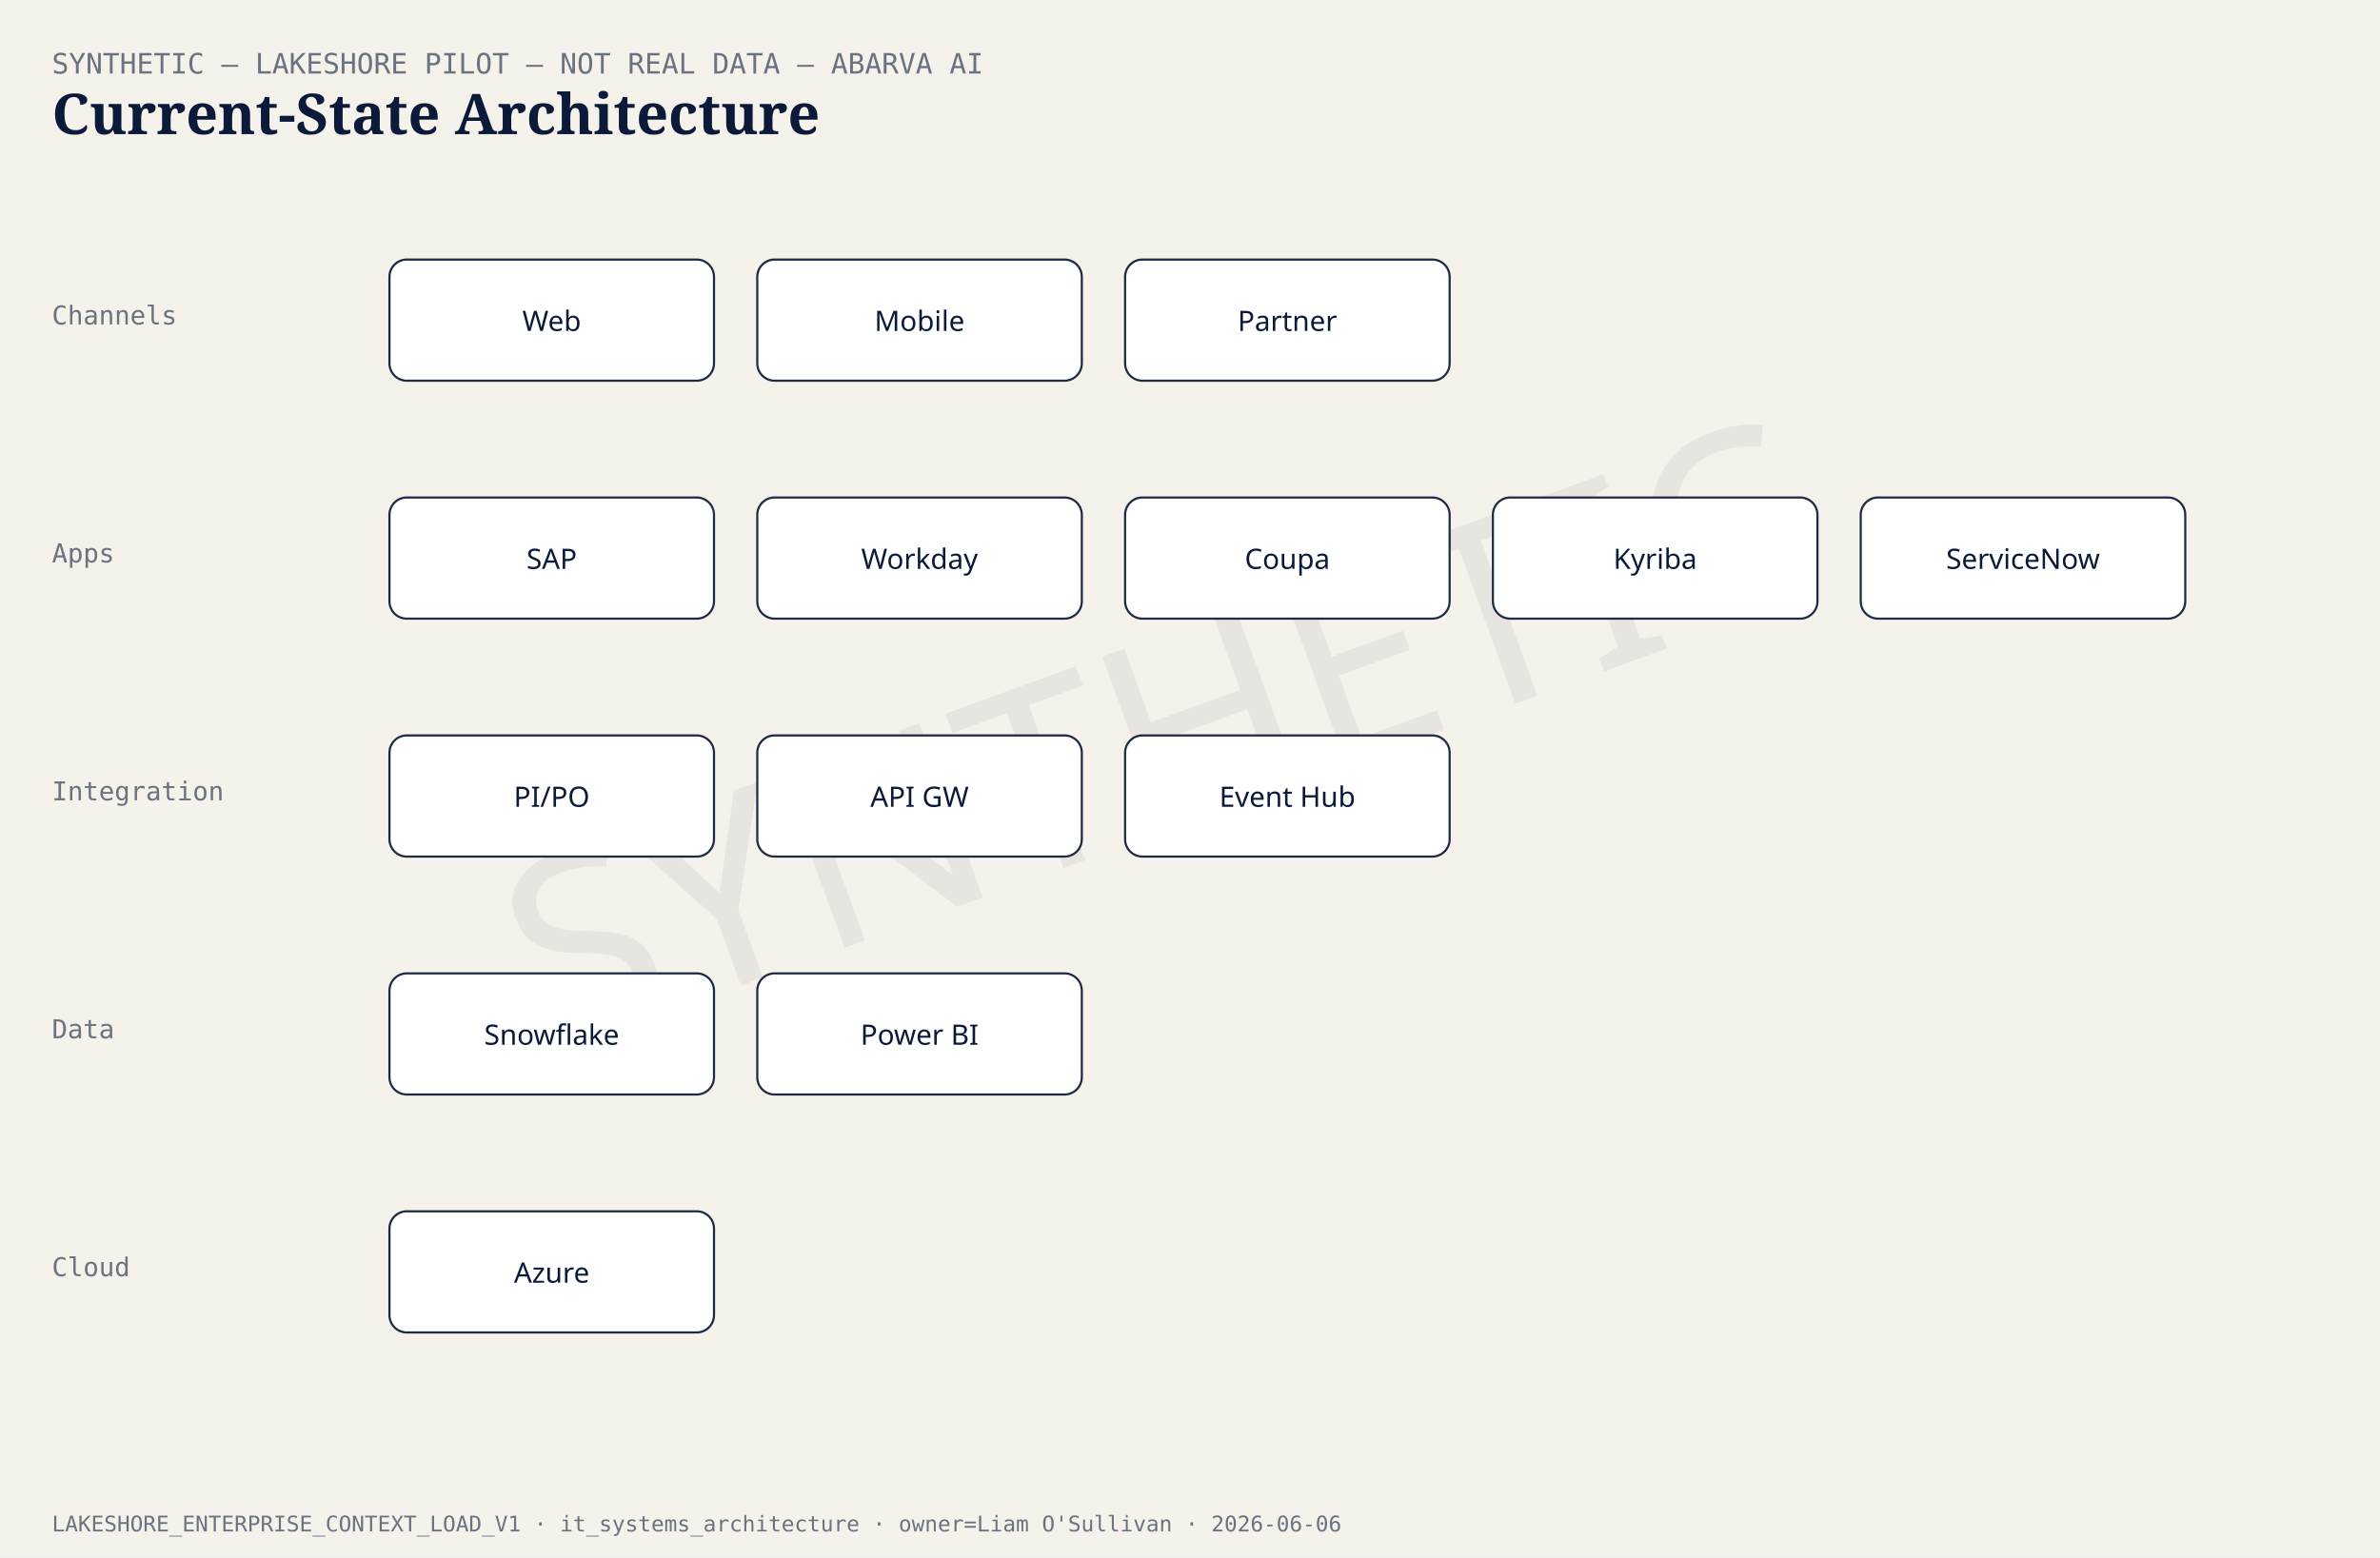
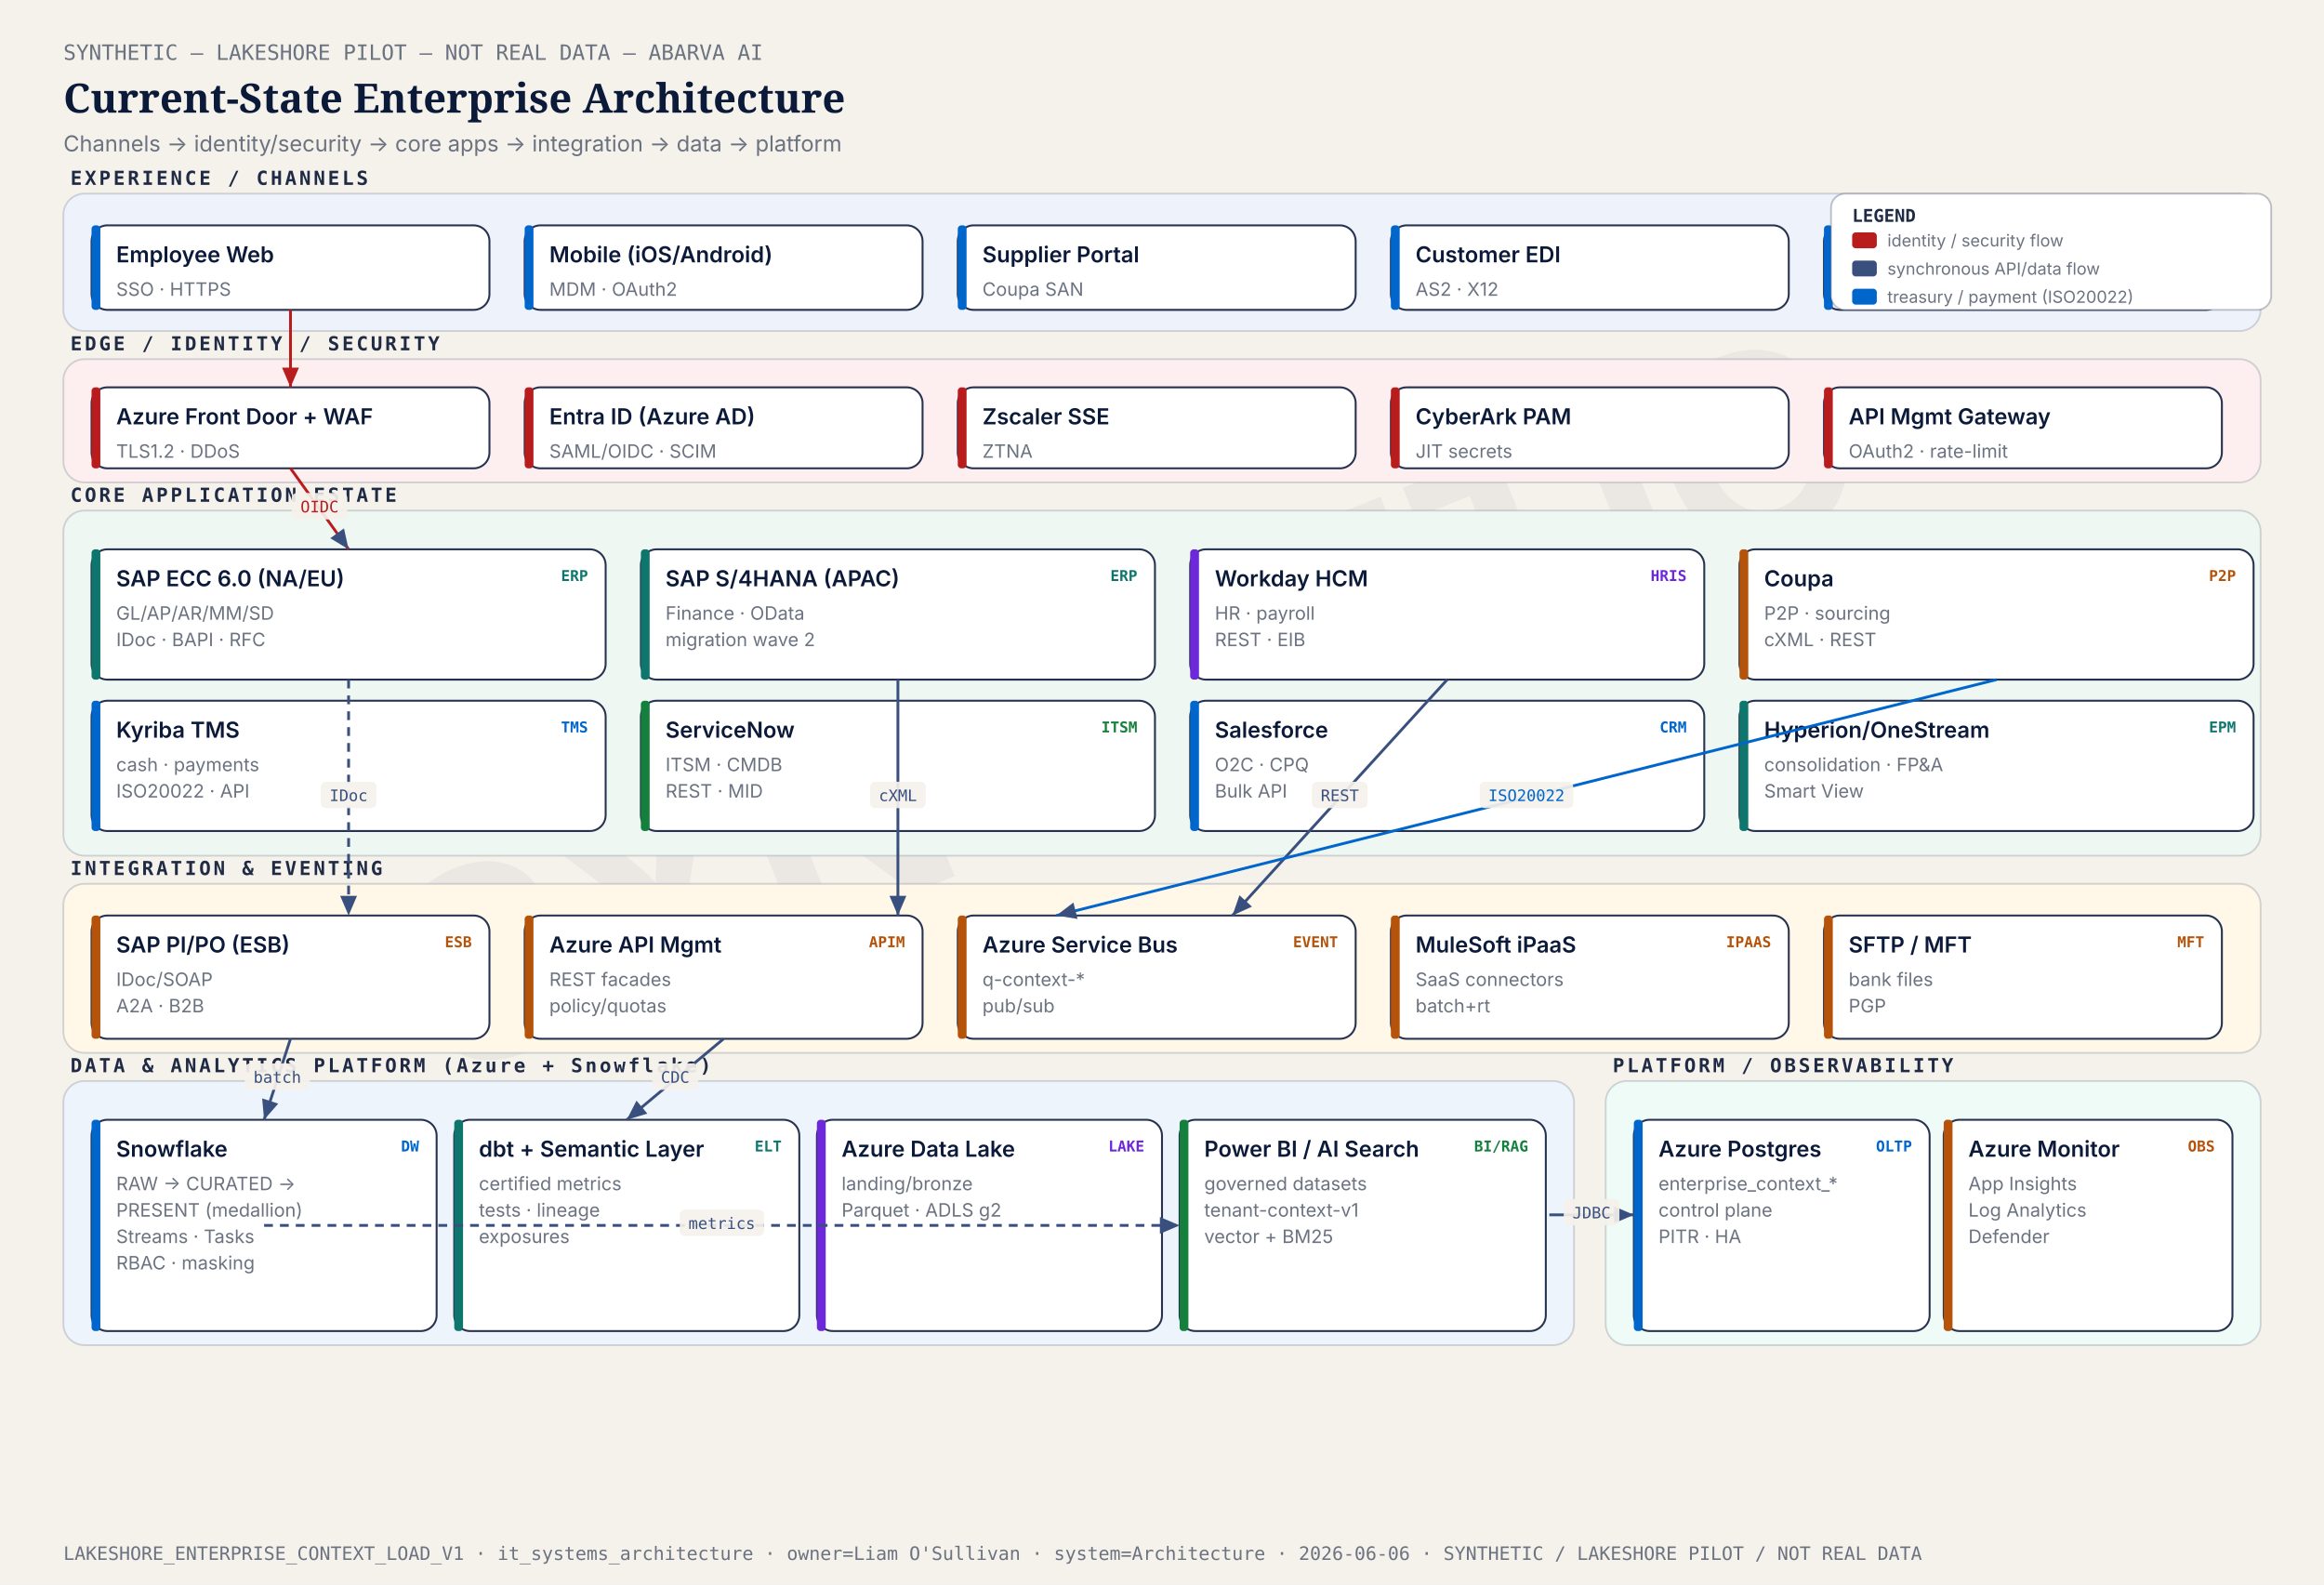
- <svg xmlns="http://www.w3.org/2000/svg" width="1100" height="720" viewBox="0 0 1100 720">
-   <rect width="1100" height="720" fill="#f5f1eb" />
-   <text x="24" y="34" font-family="monospace" font-size="13" fill="#6b7280">SYNTHETIC — LAKESHORE PILOT — NOT REAL DATA — ABARVA AI</text>
-   <text x="24" y="62" font-family="serif" font-size="26" fill="#0c1a3a" font-weight="700">Current-State Architecture</text>
-   <text x="550" y="380" font-family="sans-serif" font-size="120" fill="#0c1a3a" opacity="0.06" text-anchor="middle" transform="rotate(-20 550 380)">SYNTHETIC</text>
-   <text x="24" y="150" font-family="monospace" font-size="12" fill="#6b7280">Channels</text>
-   <rect x="180" y="120" width="150" height="56" rx="8" fill="#fff" stroke="#1F2A44" />
-   <text x="255" y="153" font-family="sans-serif" font-size="13" fill="#0c1a3a" text-anchor="middle">Web</text>
-   <rect x="350" y="120" width="150" height="56" rx="8" fill="#fff" stroke="#1F2A44" />
-   <text x="425" y="153" font-family="sans-serif" font-size="13" fill="#0c1a3a" text-anchor="middle">Mobile</text>
-   <rect x="520" y="120" width="150" height="56" rx="8" fill="#fff" stroke="#1F2A44" />
-   <text x="595" y="153" font-family="sans-serif" font-size="13" fill="#0c1a3a" text-anchor="middle">Partner</text>
-   <text x="24" y="260" font-family="monospace" font-size="12" fill="#6b7280">Apps</text>
-   <rect x="180" y="230" width="150" height="56" rx="8" fill="#fff" stroke="#1F2A44" />
-   <text x="255" y="263" font-family="sans-serif" font-size="13" fill="#0c1a3a" text-anchor="middle">SAP</text>
-   <rect x="350" y="230" width="150" height="56" rx="8" fill="#fff" stroke="#1F2A44" />
-   <text x="425" y="263" font-family="sans-serif" font-size="13" fill="#0c1a3a" text-anchor="middle">Workday</text>
-   <rect x="520" y="230" width="150" height="56" rx="8" fill="#fff" stroke="#1F2A44" />
-   <text x="595" y="263" font-family="sans-serif" font-size="13" fill="#0c1a3a" text-anchor="middle">Coupa</text>
-   <rect x="690" y="230" width="150" height="56" rx="8" fill="#fff" stroke="#1F2A44" />
-   <text x="765" y="263" font-family="sans-serif" font-size="13" fill="#0c1a3a" text-anchor="middle">Kyriba</text>
-   <rect x="860" y="230" width="150" height="56" rx="8" fill="#fff" stroke="#1F2A44" />
-   <text x="935" y="263" font-family="sans-serif" font-size="13" fill="#0c1a3a" text-anchor="middle">ServiceNow</text>
-   <text x="24" y="370" font-family="monospace" font-size="12" fill="#6b7280">Integration</text>
-   <rect x="180" y="340" width="150" height="56" rx="8" fill="#fff" stroke="#1F2A44" />
-   <text x="255" y="373" font-family="sans-serif" font-size="13" fill="#0c1a3a" text-anchor="middle">PI/PO</text>
-   <rect x="350" y="340" width="150" height="56" rx="8" fill="#fff" stroke="#1F2A44" />
-   <text x="425" y="373" font-family="sans-serif" font-size="13" fill="#0c1a3a" text-anchor="middle">API GW</text>
-   <rect x="520" y="340" width="150" height="56" rx="8" fill="#fff" stroke="#1F2A44" />
-   <text x="595" y="373" font-family="sans-serif" font-size="13" fill="#0c1a3a" text-anchor="middle">Event Hub</text>
-   <text x="24" y="480" font-family="monospace" font-size="12" fill="#6b7280">Data</text>
-   <rect x="180" y="450" width="150" height="56" rx="8" fill="#fff" stroke="#1F2A44" />
-   <text x="255" y="483" font-family="sans-serif" font-size="13" fill="#0c1a3a" text-anchor="middle">Snowflake</text>
-   <rect x="350" y="450" width="150" height="56" rx="8" fill="#fff" stroke="#1F2A44" />
-   <text x="425" y="483" font-family="sans-serif" font-size="13" fill="#0c1a3a" text-anchor="middle">Power BI</text>
-   <text x="24" y="590" font-family="monospace" font-size="12" fill="#6b7280">Cloud</text>
-   <rect x="180" y="560" width="150" height="56" rx="8" fill="#fff" stroke="#1F2A44" />
-   <text x="255" y="593" font-family="sans-serif" font-size="13" fill="#0c1a3a" text-anchor="middle">Azure</text>
-   <text x="24" y="708" font-family="monospace" font-size="10" fill="#6b7280">LAKESHORE_ENTERPRISE_CONTEXT_LOAD_V1 · it_systems_architecture · owner=Liam O'Sullivan · 2026-06-06</text>
+ <svg xmlns="http://www.w3.org/2000/svg" width="1320" height="900" viewBox="0 0 1320 900" font-family="Inter, Helvetica, Arial, sans-serif">
+   <defs>
+     <marker id="arw" markerWidth="9" markerHeight="9" refX="7" refY="3" orient="auto" markerUnits="strokeWidth">
+       <path d="M0,0 L7,3 L0,6 z" fill="#39507e" />
+     </marker>
+     <marker id="arwR" markerWidth="9" markerHeight="9" refX="7" refY="3" orient="auto" markerUnits="strokeWidth">
+       <path d="M0,0 L7,3 L0,6 z" fill="#b91c1c" />
+     </marker>
+     <marker id="dot" markerWidth="6" markerHeight="6" refX="3" refY="3">
+       <circle cx="3" cy="3" r="2.4" fill="#39507e" />
+     </marker>
+   </defs>
+   <rect width="1320" height="900" fill="#f5f1eb" />
+   <text x="36" y="34" font-size="12" fill="#6b7280" font-family="monospace">SYNTHETIC — LAKESHORE PILOT — NOT REAL DATA — ABARVA AI</text>
+   <text x="36" y="64" font-size="23" font-weight="700" fill="#0c1a3a" font-family="Georgia, serif">Current-State Enterprise Architecture</text>
+   <text x="36" y="86" font-size="12.5" fill="#6b7280">Channels → identity/security → core apps → integration → data → platform</text>
+   <text x="660.0" y="450.0" font-size="150" fill="#0c1a3a" opacity="0.045" text-anchor="middle" transform="rotate(-22 660.0 450.0)" font-weight="700">SYNTHETIC</text>
+   <rect x="36" y="110" width="1248" height="78" rx="12" fill="#eef2fb" stroke="#26324f" stroke-opacity="0.18" />
+   <text x="40" y="105" font-size="11" font-weight="700" letter-spacing="1.5" fill="#1F2A44" font-family="monospace">EXPERIENCE / CHANNELS</text>
+   <rect x="52" y="128" width="226" height="48" rx="9" fill="#ffffff" stroke="#26324f" stroke-width="1.1" />
+   <rect x="52" y="128" width="5" height="48" rx="2" fill="#0066CC" />
+   <text x="66" y="149" font-size="12.5" font-weight="600" fill="#0c1a3a">Employee Web</text>
+   <text x="66" y="168" font-size="10.5" fill="#6b7280">SSO · HTTPS</text>
+   <rect x="298" y="128" width="226" height="48" rx="9" fill="#ffffff" stroke="#26324f" stroke-width="1.1" />
+   <rect x="298" y="128" width="5" height="48" rx="2" fill="#0066CC" />
+   <text x="312" y="149" font-size="12.5" font-weight="600" fill="#0c1a3a">Mobile (iOS/Android)</text>
+   <text x="312" y="168" font-size="10.5" fill="#6b7280">MDM · OAuth2</text>
+   <rect x="544" y="128" width="226" height="48" rx="9" fill="#ffffff" stroke="#26324f" stroke-width="1.1" />
+   <rect x="544" y="128" width="5" height="48" rx="2" fill="#0066CC" />
+   <text x="558" y="149" font-size="12.5" font-weight="600" fill="#0c1a3a">Supplier Portal</text>
+   <text x="558" y="168" font-size="10.5" fill="#6b7280">Coupa SAN</text>
+   <rect x="790" y="128" width="226" height="48" rx="9" fill="#ffffff" stroke="#26324f" stroke-width="1.1" />
+   <rect x="790" y="128" width="5" height="48" rx="2" fill="#0066CC" />
+   <text x="804" y="149" font-size="12.5" font-weight="600" fill="#0c1a3a">Customer EDI</text>
+   <text x="804" y="168" font-size="10.5" fill="#6b7280">AS2 · X12</text>
+   <rect x="1036" y="128" width="226" height="48" rx="9" fill="#ffffff" stroke="#26324f" stroke-width="1.1" />
+   <rect x="1036" y="128" width="5" height="48" rx="2" fill="#0066CC" />
+   <text x="1050" y="149" font-size="12.5" font-weight="600" fill="#0c1a3a">Bank Portals</text>
+   <text x="1050" y="168" font-size="10.5" fill="#6b7280">2FA</text>
+   <rect x="36" y="204" width="1248" height="70" rx="12" fill="#fdeef0" stroke="#26324f" stroke-opacity="0.18" />
+   <text x="40" y="199" font-size="11" font-weight="700" letter-spacing="1.5" fill="#1F2A44" font-family="monospace">EDGE / IDENTITY / SECURITY</text>
+   <rect x="52" y="220" width="226" height="46" rx="9" fill="#ffffff" stroke="#26324f" stroke-width="1.1" />
+   <rect x="52" y="220" width="5" height="46" rx="2" fill="#b91c1c" />
+   <text x="66" y="241" font-size="12.5" font-weight="600" fill="#0c1a3a">Azure Front Door + WAF</text>
+   <text x="66" y="260" font-size="10.5" fill="#6b7280">TLS1.2 · DDoS</text>
+   <rect x="298" y="220" width="226" height="46" rx="9" fill="#ffffff" stroke="#26324f" stroke-width="1.1" />
+   <rect x="298" y="220" width="5" height="46" rx="2" fill="#b91c1c" />
+   <text x="312" y="241" font-size="12.5" font-weight="600" fill="#0c1a3a">Entra ID (Azure AD)</text>
+   <text x="312" y="260" font-size="10.5" fill="#6b7280">SAML/OIDC · SCIM</text>
+   <rect x="544" y="220" width="226" height="46" rx="9" fill="#ffffff" stroke="#26324f" stroke-width="1.1" />
+   <rect x="544" y="220" width="5" height="46" rx="2" fill="#b91c1c" />
+   <text x="558" y="241" font-size="12.5" font-weight="600" fill="#0c1a3a">Zscaler SSE</text>
+   <text x="558" y="260" font-size="10.5" fill="#6b7280">ZTNA</text>
+   <rect x="790" y="220" width="226" height="46" rx="9" fill="#ffffff" stroke="#26324f" stroke-width="1.1" />
+   <rect x="790" y="220" width="5" height="46" rx="2" fill="#b91c1c" />
+   <text x="804" y="241" font-size="12.5" font-weight="600" fill="#0c1a3a">CyberArk PAM</text>
+   <text x="804" y="260" font-size="10.5" fill="#6b7280">JIT secrets</text>
+   <rect x="1036" y="220" width="226" height="46" rx="9" fill="#ffffff" stroke="#26324f" stroke-width="1.1" />
+   <rect x="1036" y="220" width="5" height="46" rx="2" fill="#b91c1c" />
+   <text x="1050" y="241" font-size="12.5" font-weight="600" fill="#0c1a3a">API Mgmt Gateway</text>
+   <text x="1050" y="260" font-size="10.5" fill="#6b7280">OAuth2 · rate-limit</text>
+   <rect x="36" y="290" width="1248" height="196" rx="12" fill="#eef7f1" stroke="#26324f" stroke-opacity="0.18" />
+   <text x="40" y="285" font-size="11" font-weight="700" letter-spacing="1.5" fill="#1F2A44" font-family="monospace">CORE APPLICATION ESTATE</text>
+   <rect x="52" y="312" width="292" height="74" rx="9" fill="#ffffff" stroke="#26324f" stroke-width="1.1" />
+   <rect x="52" y="312" width="5" height="74" rx="2" fill="#0f766e" />
+   <text x="66" y="333" font-size="12.5" font-weight="600" fill="#0c1a3a">SAP ECC 6.0 (NA/EU)</text>
+   <text x="334" y="330" font-size="8.5" fill="#0f766e" text-anchor="end" font-family="monospace" font-weight="700">ERP</text>
+   <text x="66" y="352" font-size="10.5" fill="#6b7280">GL/AP/AR/MM/SD</text>
+   <text x="66" y="367" font-size="10.5" fill="#6b7280">IDoc · BAPI · RFC</text>
+   <rect x="364" y="312" width="292" height="74" rx="9" fill="#ffffff" stroke="#26324f" stroke-width="1.1" />
+   <rect x="364" y="312" width="5" height="74" rx="2" fill="#0f766e" />
+   <text x="378" y="333" font-size="12.5" font-weight="600" fill="#0c1a3a">SAP S/4HANA (APAC)</text>
+   <text x="646" y="330" font-size="8.5" fill="#0f766e" text-anchor="end" font-family="monospace" font-weight="700">ERP</text>
+   <text x="378" y="352" font-size="10.5" fill="#6b7280">Finance · OData</text>
+   <text x="378" y="367" font-size="10.5" fill="#6b7280">migration wave 2</text>
+   <rect x="676" y="312" width="292" height="74" rx="9" fill="#ffffff" stroke="#26324f" stroke-width="1.1" />
+   <rect x="676" y="312" width="5" height="74" rx="2" fill="#6d28d9" />
+   <text x="690" y="333" font-size="12.5" font-weight="600" fill="#0c1a3a">Workday HCM</text>
+   <text x="958" y="330" font-size="8.5" fill="#6d28d9" text-anchor="end" font-family="monospace" font-weight="700">HRIS</text>
+   <text x="690" y="352" font-size="10.5" fill="#6b7280">HR · payroll</text>
+   <text x="690" y="367" font-size="10.5" fill="#6b7280">REST · EIB</text>
+   <rect x="988" y="312" width="292" height="74" rx="9" fill="#ffffff" stroke="#26324f" stroke-width="1.1" />
+   <rect x="988" y="312" width="5" height="74" rx="2" fill="#b45309" />
+   <text x="1002" y="333" font-size="12.5" font-weight="600" fill="#0c1a3a">Coupa</text>
+   <text x="1270" y="330" font-size="8.5" fill="#b45309" text-anchor="end" font-family="monospace" font-weight="700">P2P</text>
+   <text x="1002" y="352" font-size="10.5" fill="#6b7280">P2P · sourcing</text>
+   <text x="1002" y="367" font-size="10.5" fill="#6b7280">cXML · REST</text>
+   <rect x="52" y="398" width="292" height="74" rx="9" fill="#ffffff" stroke="#26324f" stroke-width="1.1" />
+   <rect x="52" y="398" width="5" height="74" rx="2" fill="#0066CC" />
+   <text x="66" y="419" font-size="12.5" font-weight="600" fill="#0c1a3a">Kyriba TMS</text>
+   <text x="334" y="416" font-size="8.5" fill="#0066CC" text-anchor="end" font-family="monospace" font-weight="700">TMS</text>
+   <text x="66" y="438" font-size="10.5" fill="#6b7280">cash · payments</text>
+   <text x="66" y="453" font-size="10.5" fill="#6b7280">ISO20022 · API</text>
+   <rect x="364" y="398" width="292" height="74" rx="9" fill="#ffffff" stroke="#26324f" stroke-width="1.1" />
+   <rect x="364" y="398" width="5" height="74" rx="2" fill="#15803d" />
+   <text x="378" y="419" font-size="12.5" font-weight="600" fill="#0c1a3a">ServiceNow</text>
+   <text x="646" y="416" font-size="8.5" fill="#15803d" text-anchor="end" font-family="monospace" font-weight="700">ITSM</text>
+   <text x="378" y="438" font-size="10.5" fill="#6b7280">ITSM · CMDB</text>
+   <text x="378" y="453" font-size="10.5" fill="#6b7280">REST · MID</text>
+   <rect x="676" y="398" width="292" height="74" rx="9" fill="#ffffff" stroke="#26324f" stroke-width="1.1" />
+   <rect x="676" y="398" width="5" height="74" rx="2" fill="#0066CC" />
+   <text x="690" y="419" font-size="12.5" font-weight="600" fill="#0c1a3a">Salesforce</text>
+   <text x="958" y="416" font-size="8.5" fill="#0066CC" text-anchor="end" font-family="monospace" font-weight="700">CRM</text>
+   <text x="690" y="438" font-size="10.5" fill="#6b7280">O2C · CPQ</text>
+   <text x="690" y="453" font-size="10.5" fill="#6b7280">Bulk API</text>
+   <rect x="988" y="398" width="292" height="74" rx="9" fill="#ffffff" stroke="#26324f" stroke-width="1.1" />
+   <rect x="988" y="398" width="5" height="74" rx="2" fill="#0f766e" />
+   <text x="1002" y="419" font-size="12.5" font-weight="600" fill="#0c1a3a">Hyperion/OneStream</text>
+   <text x="1270" y="416" font-size="8.5" fill="#0f766e" text-anchor="end" font-family="monospace" font-weight="700">EPM</text>
+   <text x="1002" y="438" font-size="10.5" fill="#6b7280">consolidation · FP&amp;A</text>
+   <text x="1002" y="453" font-size="10.5" fill="#6b7280">Smart View</text>
+   <rect x="36" y="502" width="1248" height="96" rx="12" fill="#fff7e8" stroke="#26324f" stroke-opacity="0.18" />
+   <text x="40" y="497" font-size="11" font-weight="700" letter-spacing="1.5" fill="#1F2A44" font-family="monospace">INTEGRATION &amp; EVENTING</text>
+   <rect x="52" y="520" width="226" height="70" rx="9" fill="#ffffff" stroke="#26324f" stroke-width="1.1" />
+   <rect x="52" y="520" width="5" height="70" rx="2" fill="#b45309" />
+   <text x="66" y="541" font-size="12.5" font-weight="600" fill="#0c1a3a">SAP PI/PO (ESB)</text>
+   <text x="268" y="538" font-size="8.5" fill="#b45309" text-anchor="end" font-family="monospace" font-weight="700">ESB</text>
+   <text x="66" y="560" font-size="10.5" fill="#6b7280">IDoc/SOAP</text>
+   <text x="66" y="575" font-size="10.5" fill="#6b7280">A2A · B2B</text>
+   <rect x="298" y="520" width="226" height="70" rx="9" fill="#ffffff" stroke="#26324f" stroke-width="1.1" />
+   <rect x="298" y="520" width="5" height="70" rx="2" fill="#b45309" />
+   <text x="312" y="541" font-size="12.5" font-weight="600" fill="#0c1a3a">Azure API Mgmt</text>
+   <text x="514" y="538" font-size="8.5" fill="#b45309" text-anchor="end" font-family="monospace" font-weight="700">APIM</text>
+   <text x="312" y="560" font-size="10.5" fill="#6b7280">REST facades</text>
+   <text x="312" y="575" font-size="10.5" fill="#6b7280">policy/quotas</text>
+   <rect x="544" y="520" width="226" height="70" rx="9" fill="#ffffff" stroke="#26324f" stroke-width="1.1" />
+   <rect x="544" y="520" width="5" height="70" rx="2" fill="#b45309" />
+   <text x="558" y="541" font-size="12.5" font-weight="600" fill="#0c1a3a">Azure Service Bus</text>
+   <text x="760" y="538" font-size="8.5" fill="#b45309" text-anchor="end" font-family="monospace" font-weight="700">EVENT</text>
+   <text x="558" y="560" font-size="10.5" fill="#6b7280">q-context-*</text>
+   <text x="558" y="575" font-size="10.5" fill="#6b7280">pub/sub</text>
+   <rect x="790" y="520" width="226" height="70" rx="9" fill="#ffffff" stroke="#26324f" stroke-width="1.1" />
+   <rect x="790" y="520" width="5" height="70" rx="2" fill="#b45309" />
+   <text x="804" y="541" font-size="12.5" font-weight="600" fill="#0c1a3a">MuleSoft iPaaS</text>
+   <text x="1006" y="538" font-size="8.5" fill="#b45309" text-anchor="end" font-family="monospace" font-weight="700">IPAAS</text>
+   <text x="804" y="560" font-size="10.5" fill="#6b7280">SaaS connectors</text>
+   <text x="804" y="575" font-size="10.5" fill="#6b7280">batch+rt</text>
+   <rect x="1036" y="520" width="226" height="70" rx="9" fill="#ffffff" stroke="#26324f" stroke-width="1.1" />
+   <rect x="1036" y="520" width="5" height="70" rx="2" fill="#b45309" />
+   <text x="1050" y="541" font-size="12.5" font-weight="600" fill="#0c1a3a">SFTP / MFT</text>
+   <text x="1252" y="538" font-size="8.5" fill="#b45309" text-anchor="end" font-family="monospace" font-weight="700">MFT</text>
+   <text x="1050" y="560" font-size="10.5" fill="#6b7280">bank files</text>
+   <text x="1050" y="575" font-size="10.5" fill="#6b7280">PGP</text>
+   <rect x="36" y="614" width="858" height="150" rx="12" fill="#eef4fb" stroke="#26324f" stroke-opacity="0.18" />
+   <text x="40" y="609" font-size="11" font-weight="700" letter-spacing="1.5" fill="#1F2A44" font-family="monospace">DATA &amp; ANALYTICS PLATFORM (Azure + Snowflake)</text>
+   <rect x="52" y="636" width="196" height="120" rx="9" fill="#ffffff" stroke="#26324f" stroke-width="1.1" />
+   <rect x="52" y="636" width="5" height="120" rx="2" fill="#0066CC" />
+   <text x="66" y="657" font-size="12.5" font-weight="600" fill="#0c1a3a">Snowflake</text>
+   <text x="238" y="654" font-size="8.5" fill="#0066CC" text-anchor="end" font-family="monospace" font-weight="700">DW</text>
+   <text x="66" y="676" font-size="10.5" fill="#6b7280">RAW → CURATED →</text>
+   <text x="66" y="691" font-size="10.5" fill="#6b7280">PRESENT (medallion)</text>
+   <text x="66" y="706" font-size="10.5" fill="#6b7280">Streams · Tasks</text>
+   <text x="66" y="721" font-size="10.5" fill="#6b7280">RBAC · masking</text>
+   <rect x="258" y="636" width="196" height="120" rx="9" fill="#ffffff" stroke="#26324f" stroke-width="1.1" />
+   <rect x="258" y="636" width="5" height="120" rx="2" fill="#0f766e" />
+   <text x="272" y="657" font-size="12.5" font-weight="600" fill="#0c1a3a">dbt + Semantic Layer</text>
+   <text x="444" y="654" font-size="8.5" fill="#0f766e" text-anchor="end" font-family="monospace" font-weight="700">ELT</text>
+   <text x="272" y="676" font-size="10.5" fill="#6b7280">certified metrics</text>
+   <text x="272" y="691" font-size="10.5" fill="#6b7280">tests · lineage</text>
+   <text x="272" y="706" font-size="10.5" fill="#6b7280">exposures</text>
+   <rect x="464" y="636" width="196" height="120" rx="9" fill="#ffffff" stroke="#26324f" stroke-width="1.1" />
+   <rect x="464" y="636" width="5" height="120" rx="2" fill="#6d28d9" />
+   <text x="478" y="657" font-size="12.5" font-weight="600" fill="#0c1a3a">Azure Data Lake</text>
+   <text x="650" y="654" font-size="8.5" fill="#6d28d9" text-anchor="end" font-family="monospace" font-weight="700">LAKE</text>
+   <text x="478" y="676" font-size="10.5" fill="#6b7280">landing/bronze</text>
+   <text x="478" y="691" font-size="10.5" fill="#6b7280">Parquet · ADLS g2</text>
+   <rect x="670" y="636" width="208" height="120" rx="9" fill="#ffffff" stroke="#26324f" stroke-width="1.1" />
+   <rect x="670" y="636" width="5" height="120" rx="2" fill="#15803d" />
+   <text x="684" y="657" font-size="12.5" font-weight="600" fill="#0c1a3a">Power BI / AI Search</text>
+   <text x="868" y="654" font-size="8.5" fill="#15803d" text-anchor="end" font-family="monospace" font-weight="700">BI/RAG</text>
+   <text x="684" y="676" font-size="10.5" fill="#6b7280">governed datasets</text>
+   <text x="684" y="691" font-size="10.5" fill="#6b7280">tenant-context-v1</text>
+   <text x="684" y="706" font-size="10.5" fill="#6b7280">vector + BM25</text>
+   <rect x="912" y="614" width="372" height="150" rx="12" fill="#eefbf7" stroke="#26324f" stroke-opacity="0.18" />
+   <text x="916" y="609" font-size="11" font-weight="700" letter-spacing="1.5" fill="#1F2A44" font-family="monospace">PLATFORM / OBSERVABILITY</text>
+   <rect x="928" y="636" width="168" height="120" rx="9" fill="#ffffff" stroke="#26324f" stroke-width="1.1" />
+   <rect x="928" y="636" width="5" height="120" rx="2" fill="#0066CC" />
+   <text x="942" y="657" font-size="12.5" font-weight="600" fill="#0c1a3a">Azure Postgres</text>
+   <text x="1086" y="654" font-size="8.5" fill="#0066CC" text-anchor="end" font-family="monospace" font-weight="700">OLTP</text>
+   <text x="942" y="676" font-size="10.5" fill="#6b7280">enterprise_context_*</text>
+   <text x="942" y="691" font-size="10.5" fill="#6b7280">control plane</text>
+   <text x="942" y="706" font-size="10.5" fill="#6b7280">PITR · HA</text>
+   <rect x="1104" y="636" width="164" height="120" rx="9" fill="#ffffff" stroke="#26324f" stroke-width="1.1" />
+   <rect x="1104" y="636" width="5" height="120" rx="2" fill="#b45309" />
+   <text x="1118" y="657" font-size="12.5" font-weight="600" fill="#0c1a3a">Azure Monitor</text>
+   <text x="1258" y="654" font-size="8.5" fill="#b45309" text-anchor="end" font-family="monospace" font-weight="700">OBS</text>
+   <text x="1118" y="676" font-size="10.5" fill="#6b7280">App Insights</text>
+   <text x="1118" y="691" font-size="10.5" fill="#6b7280">Log Analytics</text>
+   <text x="1118" y="706" font-size="10.5" fill="#6b7280">Defender</text>
+   <path d="M165,176 L165,220" fill="none" stroke="#b91c1c" stroke-width="1.6" marker-end="url(#arwR)" />
+   <path d="M165,266 L198,312" fill="none" stroke="#b91c1c" stroke-width="1.6" marker-end="url(#arw)" />
+   <rect x="165.7" y="280.0" width="31.6" height="15" rx="3" fill="#f5f1eb" opacity="0.92" />
+   <text x="181.5" y="291.0" font-size="9" fill="#b91c1c" text-anchor="middle" font-family="monospace">OIDC</text>
+   <path d="M198,386 L198,520" fill="none" stroke="#39507e" stroke-width="1.6" stroke-dasharray="5 4" marker-end="url(#arw)" />
+   <rect x="182.2" y="444.0" width="31.6" height="15" rx="3" fill="#f5f1eb" opacity="0.92" />
+   <text x="198.0" y="455.0" font-size="9" fill="#39507e" text-anchor="middle" font-family="monospace">IDoc</text>
+   <path d="M510,386 L510,520" fill="none" stroke="#39507e" stroke-width="1.6" marker-end="url(#arw)" />
+   <rect x="494.2" y="444.0" width="31.6" height="15" rx="3" fill="#f5f1eb" opacity="0.92" />
+   <text x="510.0" y="455.0" font-size="9" fill="#39507e" text-anchor="middle" font-family="monospace">cXML</text>
+   <path d="M822,386 L700,520" fill="none" stroke="#39507e" stroke-width="1.6" marker-end="url(#arw)" />
+   <rect x="745.2" y="444.0" width="31.6" height="15" rx="3" fill="#f5f1eb" opacity="0.92" />
+   <text x="761.0" y="455.0" font-size="9" fill="#39507e" text-anchor="middle" font-family="monospace">REST</text>
+   <path d="M1134,386 L600,520" fill="none" stroke="#0066CC" stroke-width="1.6" marker-end="url(#arw)" />
+   <rect x="840.4" y="444.0" width="53.2" height="15" rx="3" fill="#f5f1eb" opacity="0.92" />
+   <text x="867.0" y="455.0" font-size="9" fill="#0066CC" text-anchor="middle" font-family="monospace">ISO20022</text>
+   <path d="M165,590 L150,636" fill="none" stroke="#39507e" stroke-width="1.6" marker-end="url(#arw)" />
+   <rect x="139.0" y="604.0" width="37.0" height="15" rx="3" fill="#f5f1eb" opacity="0.92" />
+   <text x="157.5" y="615.0" font-size="9" fill="#39507e" text-anchor="middle" font-family="monospace">batch</text>
+   <path d="M411,590 L356,636" fill="none" stroke="#39507e" stroke-width="1.6" marker-end="url(#arw)" />
+   <rect x="370.4" y="604.0" width="26.2" height="15" rx="3" fill="#f5f1eb" opacity="0.92" />
+   <text x="383.5" y="615.0" font-size="9" fill="#39507e" text-anchor="middle" font-family="monospace">CDC</text>
+   <path d="M150,696 L670,696" fill="none" stroke="#39507e" stroke-width="1.6" stroke-dasharray="5 4" marker-end="url(#arw)" />
+   <rect x="386.1" y="687.0" width="47.8" height="15" rx="3" fill="#f5f1eb" opacity="0.92" />
+   <text x="410.0" y="698.0" font-size="9" fill="#39507e" text-anchor="middle" font-family="monospace">metrics</text>
+   <path d="M880,690 L928,690" fill="none" stroke="#39507e" stroke-width="1.6" marker-end="url(#arw)" />
+   <rect x="888.2" y="681.0" width="31.6" height="15" rx="3" fill="#f5f1eb" opacity="0.92" />
+   <text x="904.0" y="692.0" font-size="9" fill="#39507e" text-anchor="middle" font-family="monospace">JDBC</text>
+   <rect x="1040" y="110" width="250" height="66" rx="8" fill="#ffffff" stroke="#26324f" stroke-opacity="0.3" />
+   <text x="1052" y="126" font-size="10" font-weight="700" font-family="monospace" fill="#1F2A44">LEGEND</text>
+   <rect x="1052" y="132" width="14" height="9" rx="2" fill="#b91c1c" />
+   <text x="1072" y="140" font-size="9.5" fill="#6b7280">identity / security flow</text>
+   <rect x="1052" y="148" width="14" height="9" rx="2" fill="#39507e" />
+   <text x="1072" y="156" font-size="9.5" fill="#6b7280">synchronous API/data flow</text>
+   <rect x="1052" y="164" width="14" height="9" rx="2" fill="#0066CC" />
+   <text x="1072" y="172" font-size="9.5" fill="#6b7280">treasury / payment (ISO20022)</text>
+   <text x="36" y="886" font-size="10.5" fill="#6b7280" font-family="monospace">LAKESHORE_ENTERPRISE_CONTEXT_LOAD_V1 · it_systems_architecture · owner=Liam O'Sullivan · system=Architecture · 2026-06-06 · SYNTHETIC / LAKESHORE PILOT / NOT REAL DATA</text>
</svg>
